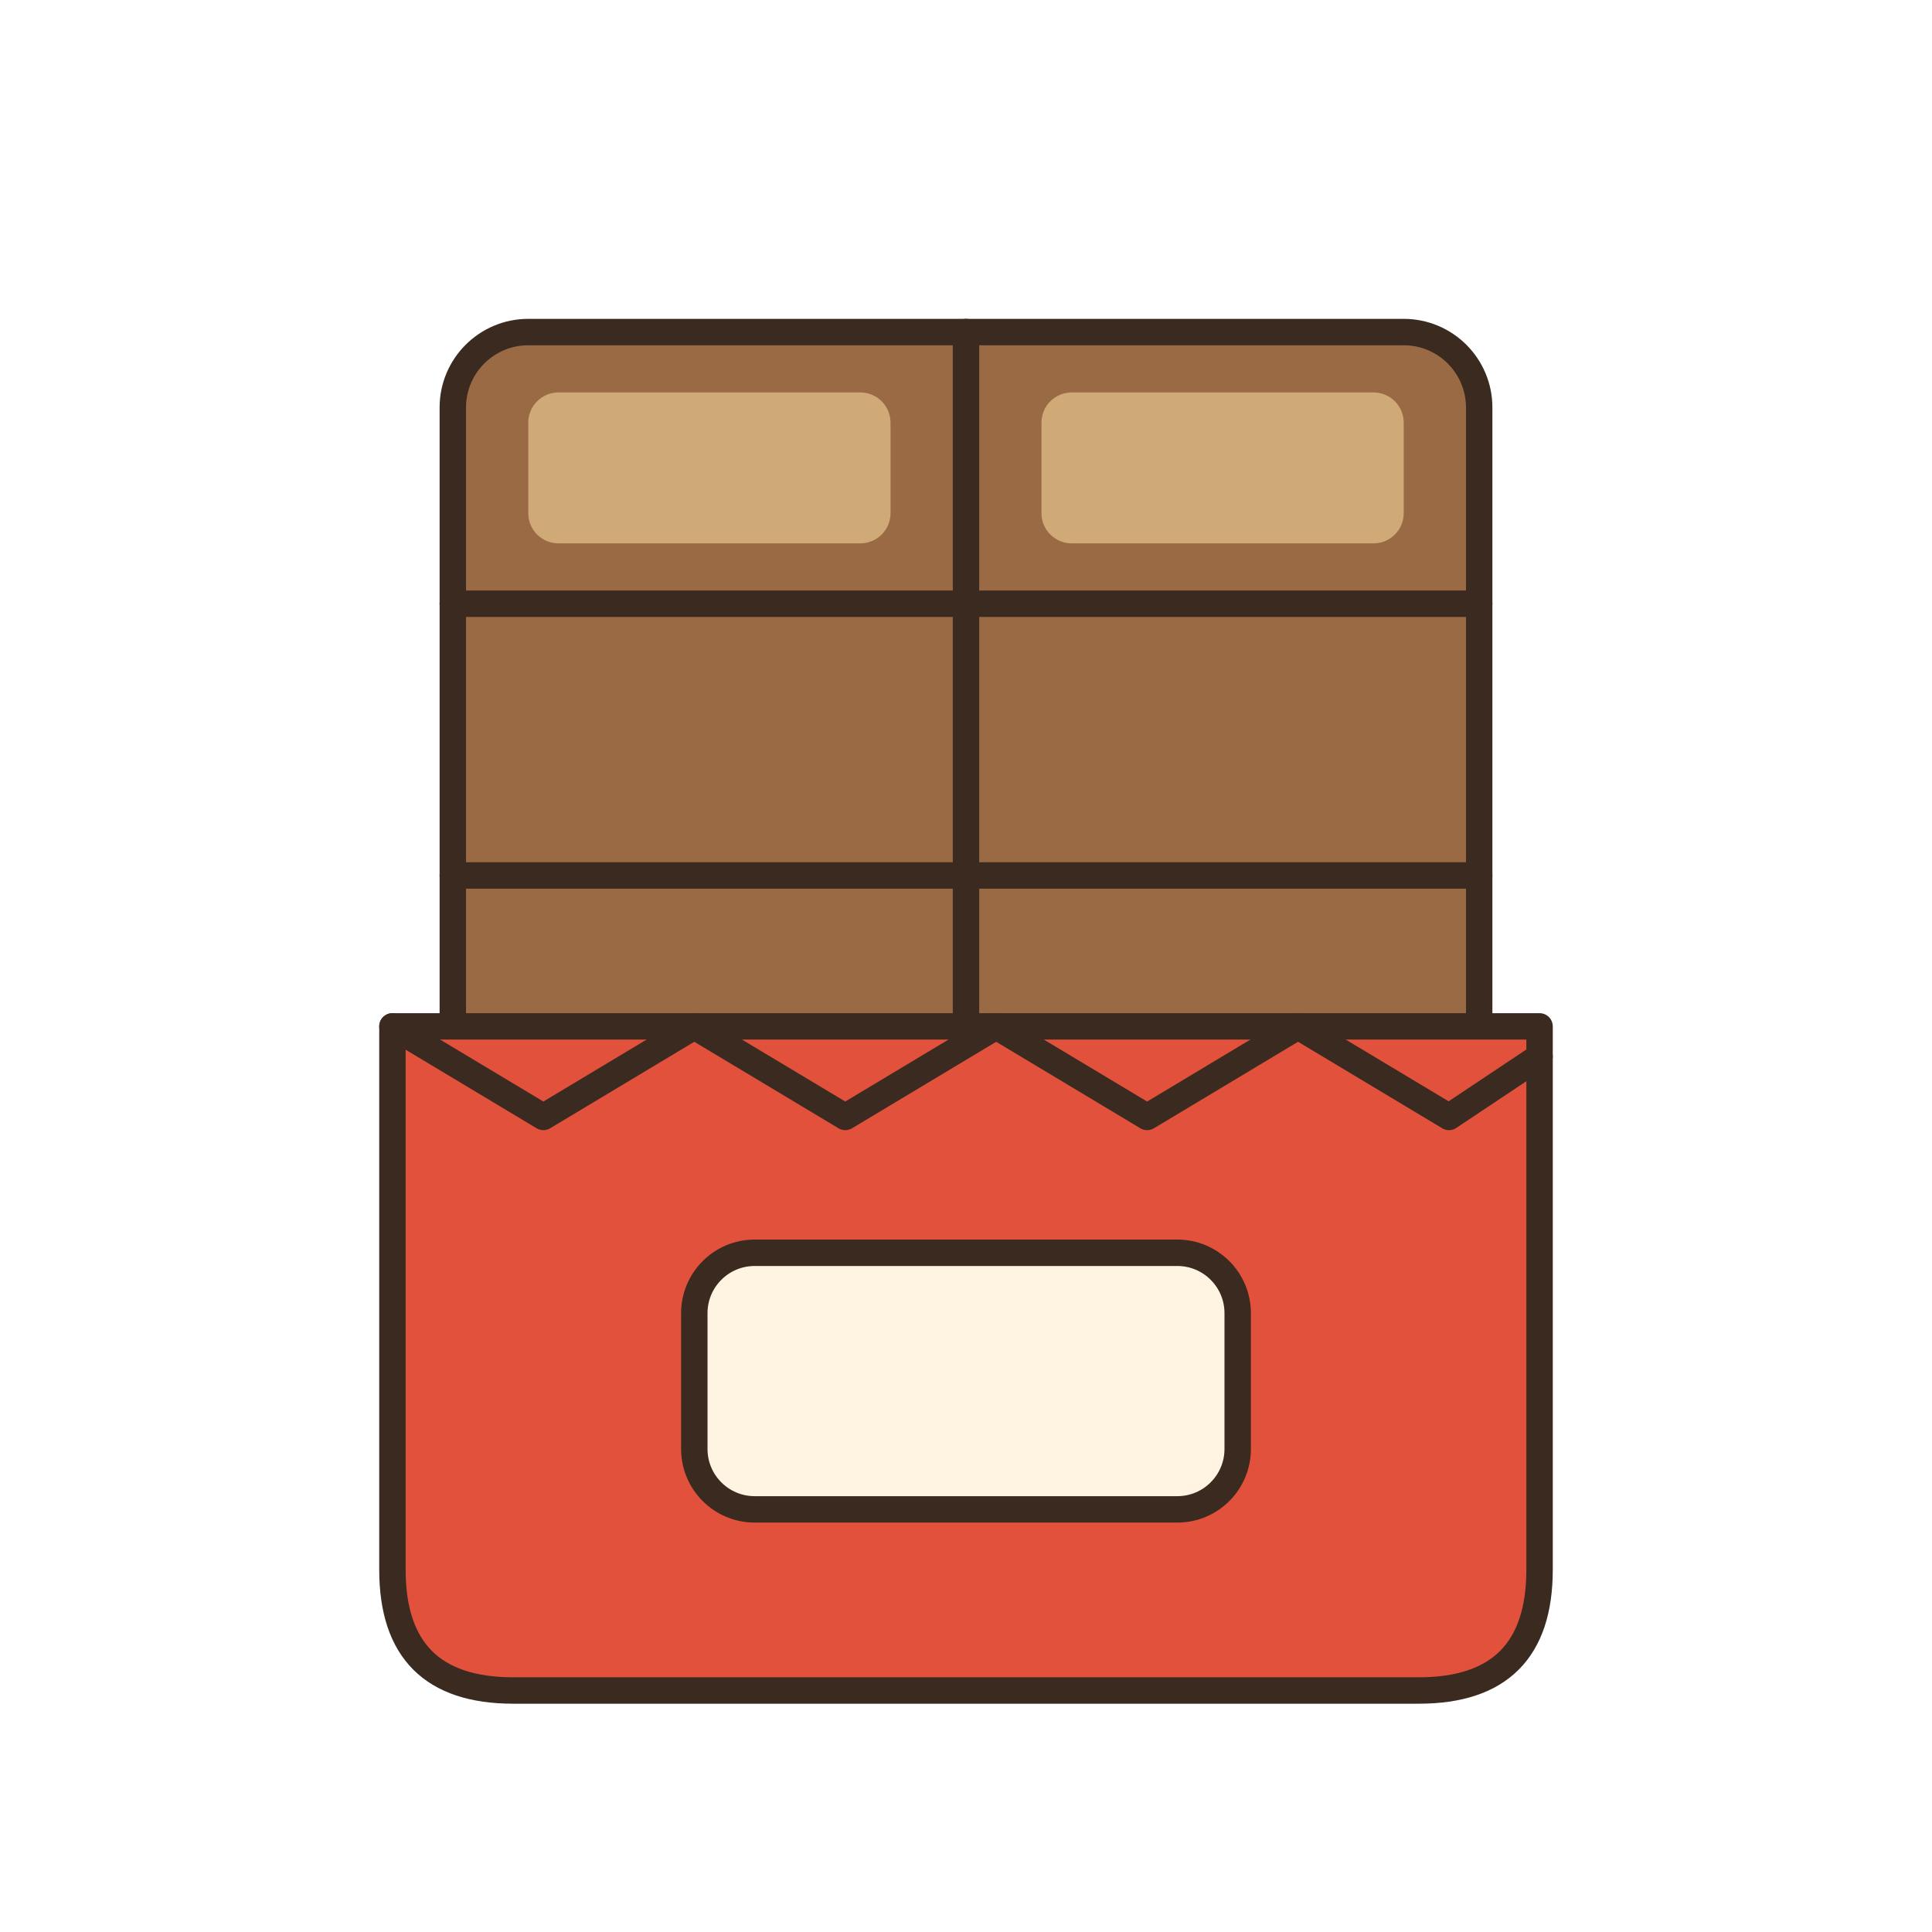
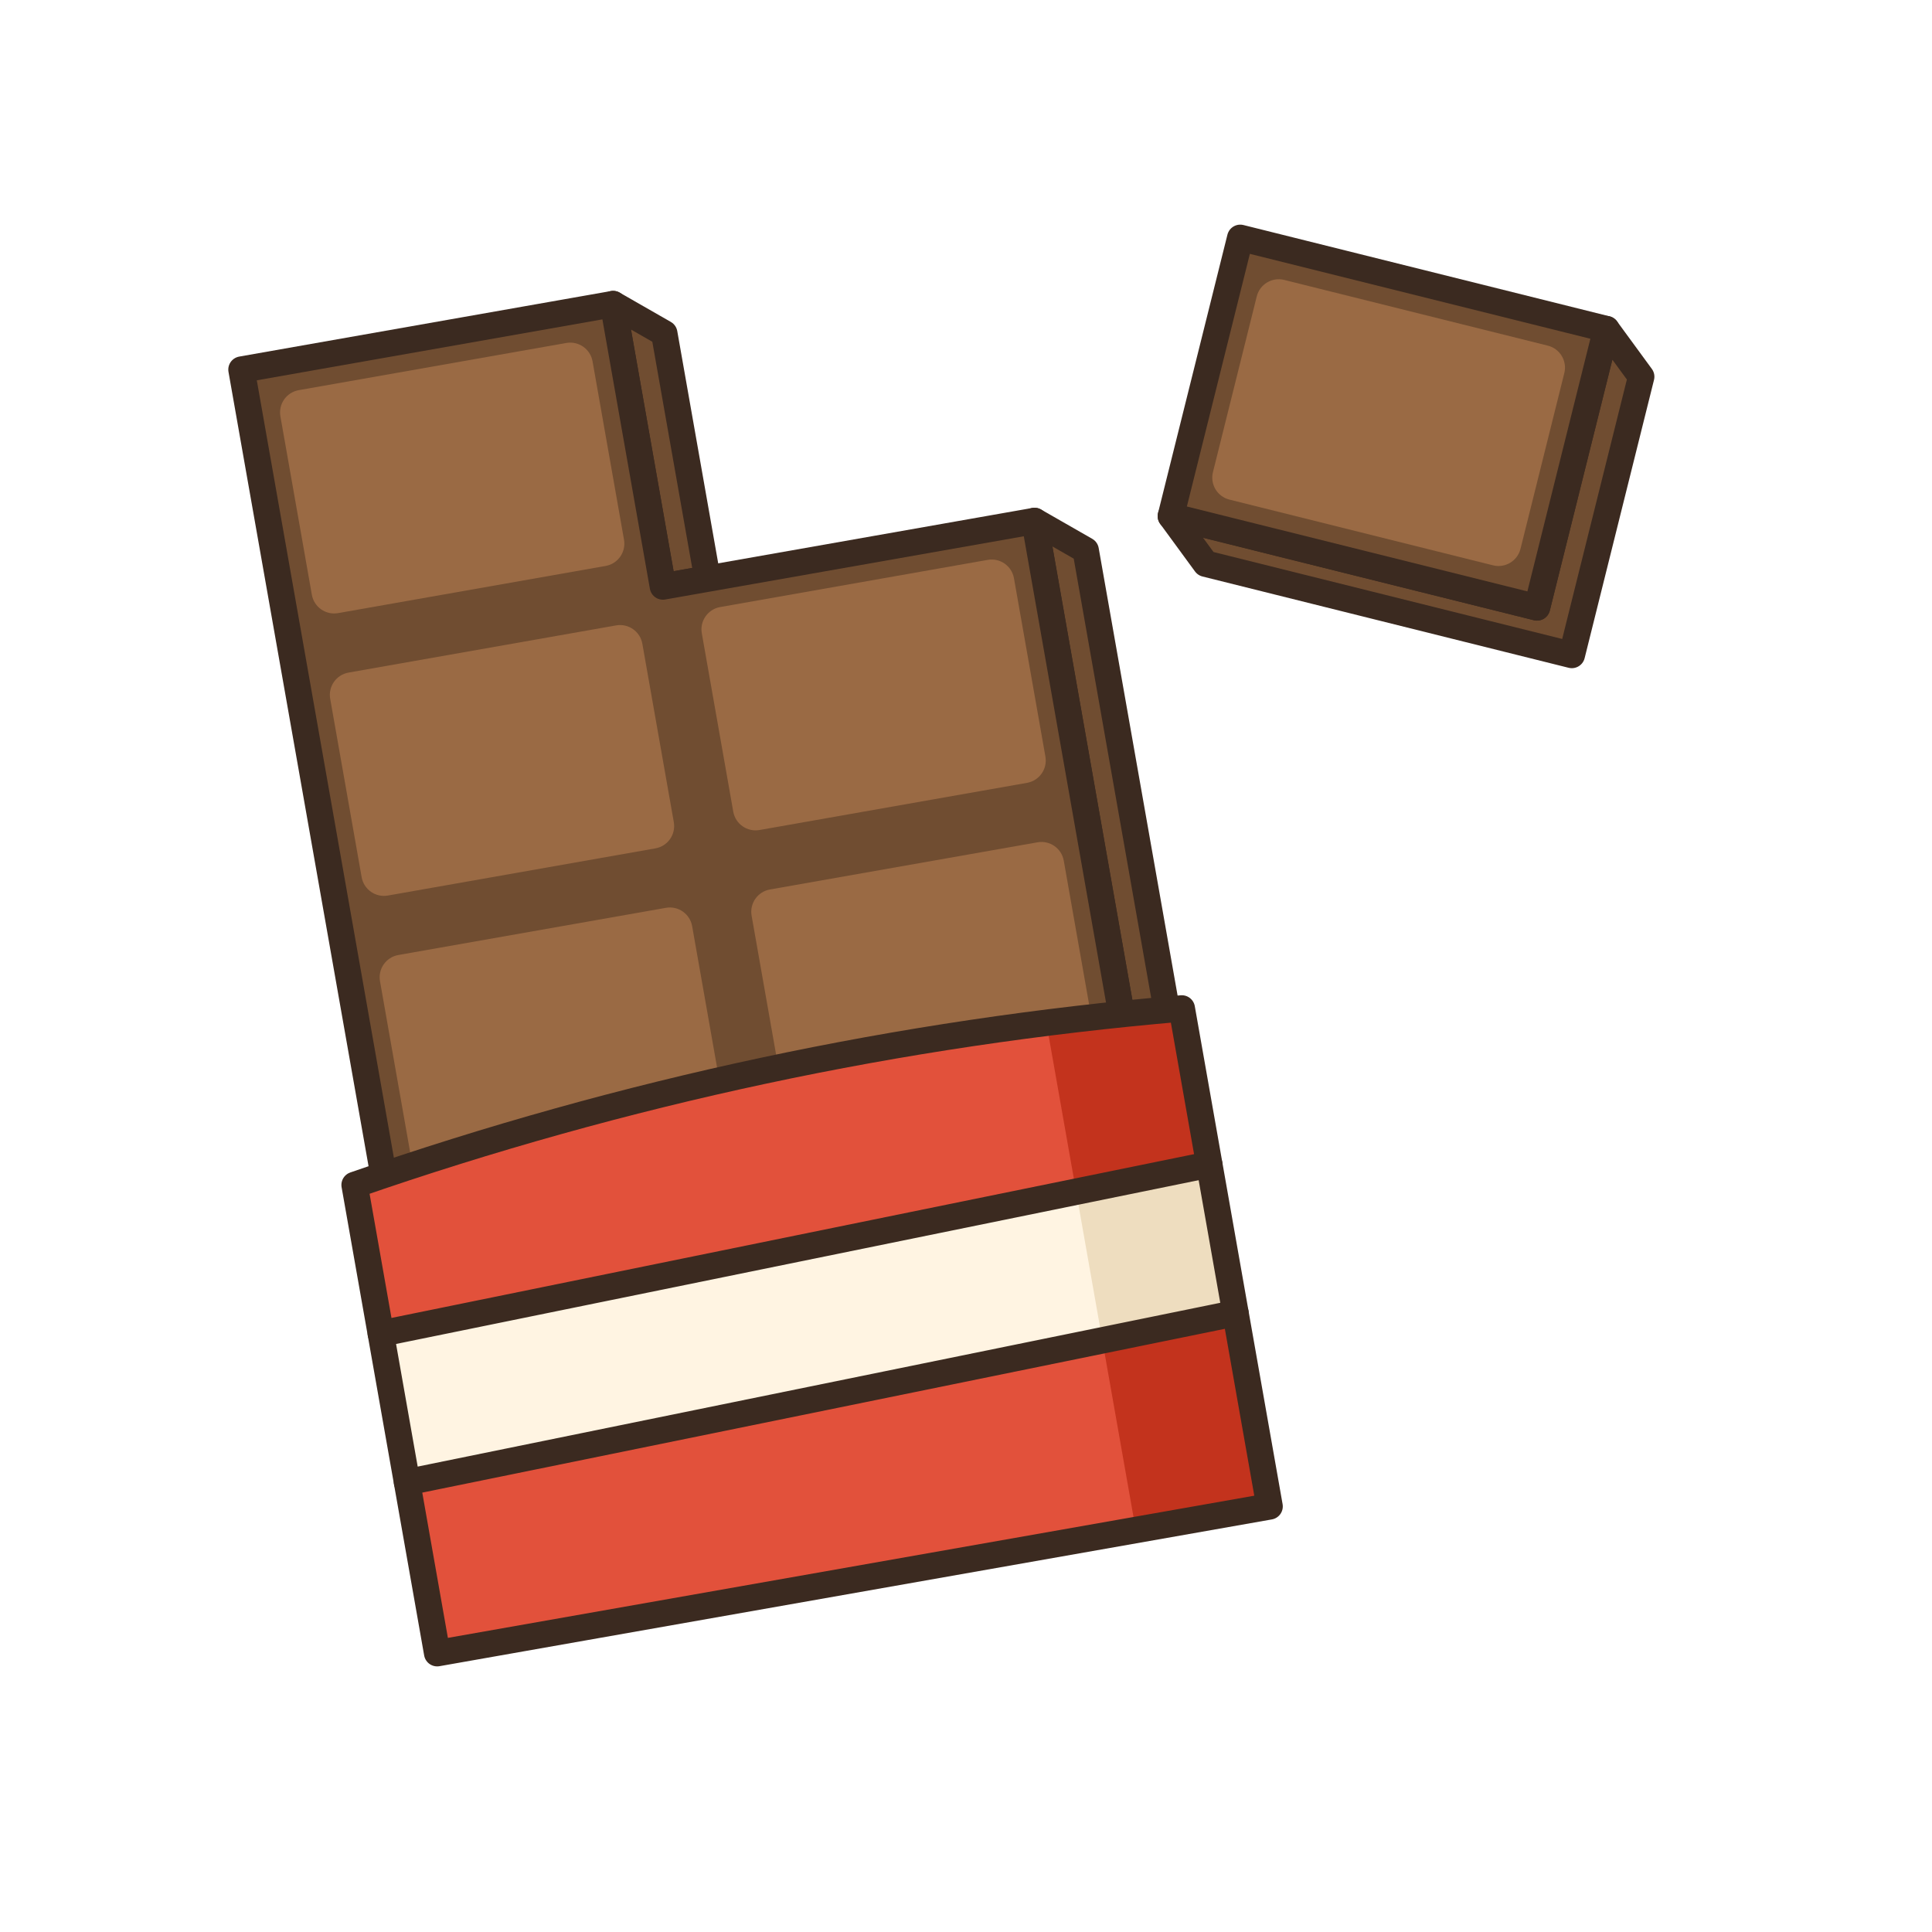
<svg xmlns="http://www.w3.org/2000/svg" viewBox="0 0 256 256">
  <g stroke="#3B2A20" stroke-width="3.5" stroke-linecap="round" stroke-linejoin="round">
-     <rect x="60" y="44" width="136" height="172" rx="10" fill="#9A6A44" />
-     <path d="M60 80 L196 80 M60 116 L196 116 M128 44 L128 136" fill="none" />
-     <rect x="70" y="52" width="48" height="20" rx="4" fill="#CFA976" stroke="none" />
-     <rect x="138" y="52" width="48" height="20" rx="4" fill="#CFA976" stroke="none" />
-     <path d="M52 136 L204 136 L204 208 Q204 224 188 224 L68 224 Q52 224 52 208 Z" fill="#E2513B" />
-     <path d="M52 136 L72 148 L92 136 L112 148 L132 136 L152 148 L172 136 L192 148 L204 140" fill="none" />
-     <rect x="92" y="166" width="72" height="34" rx="8" fill="#FFF4E2" />
+     <g id="bar" transform="translate(96 124) rotate(-10)">
+       <g id="bar-sides" fill="#704D31">
+         <path d="M50 -47 L56 -42 L56 26 L50 22 Z" />
+         <path d="M0 -85 L6 -80 L6 -47 L0 -47 Z" />
+       </g>
+       <path id="bar-front" fill="#704D31" d="M-50 -85 L0 -85 L0 -47 L50 -47 L50 30 L-50 30 Z" />
+       <g id="squares" fill="#9A6A44" stroke="none">
+         <rect x="-46" y="-81" width="42" height="30" rx="3" />
+         <rect x="-46" y="-43" width="42" height="30" rx="3" />
+         <rect x="4" y="-43" width="42" height="30" rx="3" />
+         <rect x="-46" y="-5" width="42" height="30" rx="3" />
+         <rect x="4" y="-5" width="42" height="30" rx="3" />
+       </g>
+       <g id="wrapper">
+         <path fill="#E2513B" stroke="none" d="M-54 24 Q2 15 58 20 L58 87 L-54 87 Z" />
+         <path fill="#C3331D" stroke="none" d="M40 18.6 Q49 18.9 58 20 L58 87 L40 87 Z" />
+         <path fill="#FFF4E2" stroke="none" d="M-54 44 L58 41 L58 61 L-54 64 Z" />
+         <path fill="#EEDDBF" stroke="none" d="M40 41.5 L58 41 L58 61 L40 61.5 Z" />
+         <path fill="none" d="M-54 44 L58 41 M-54 64 L58 61" />
+         <path fill="none" d="M-54 24 Q2 15 58 20 L58 87 L-54 87 Z" />
+       </g>
+     </g>
+     <g id="broken-piece" transform="translate(184 56) rotate(14)">
+       <path fill="#704D31" d="M25 -19 L31 -14 L31 24 L-19 24 L-25 19 L25 19 Z" />
+       <rect x="-25" y="-19" width="50" height="38" fill="#704D31" />
+       <rect x="-21" y="-15" width="42" height="30" rx="3" fill="#9A6A44" stroke="none" />
+     </g>
  </g>
</svg>
